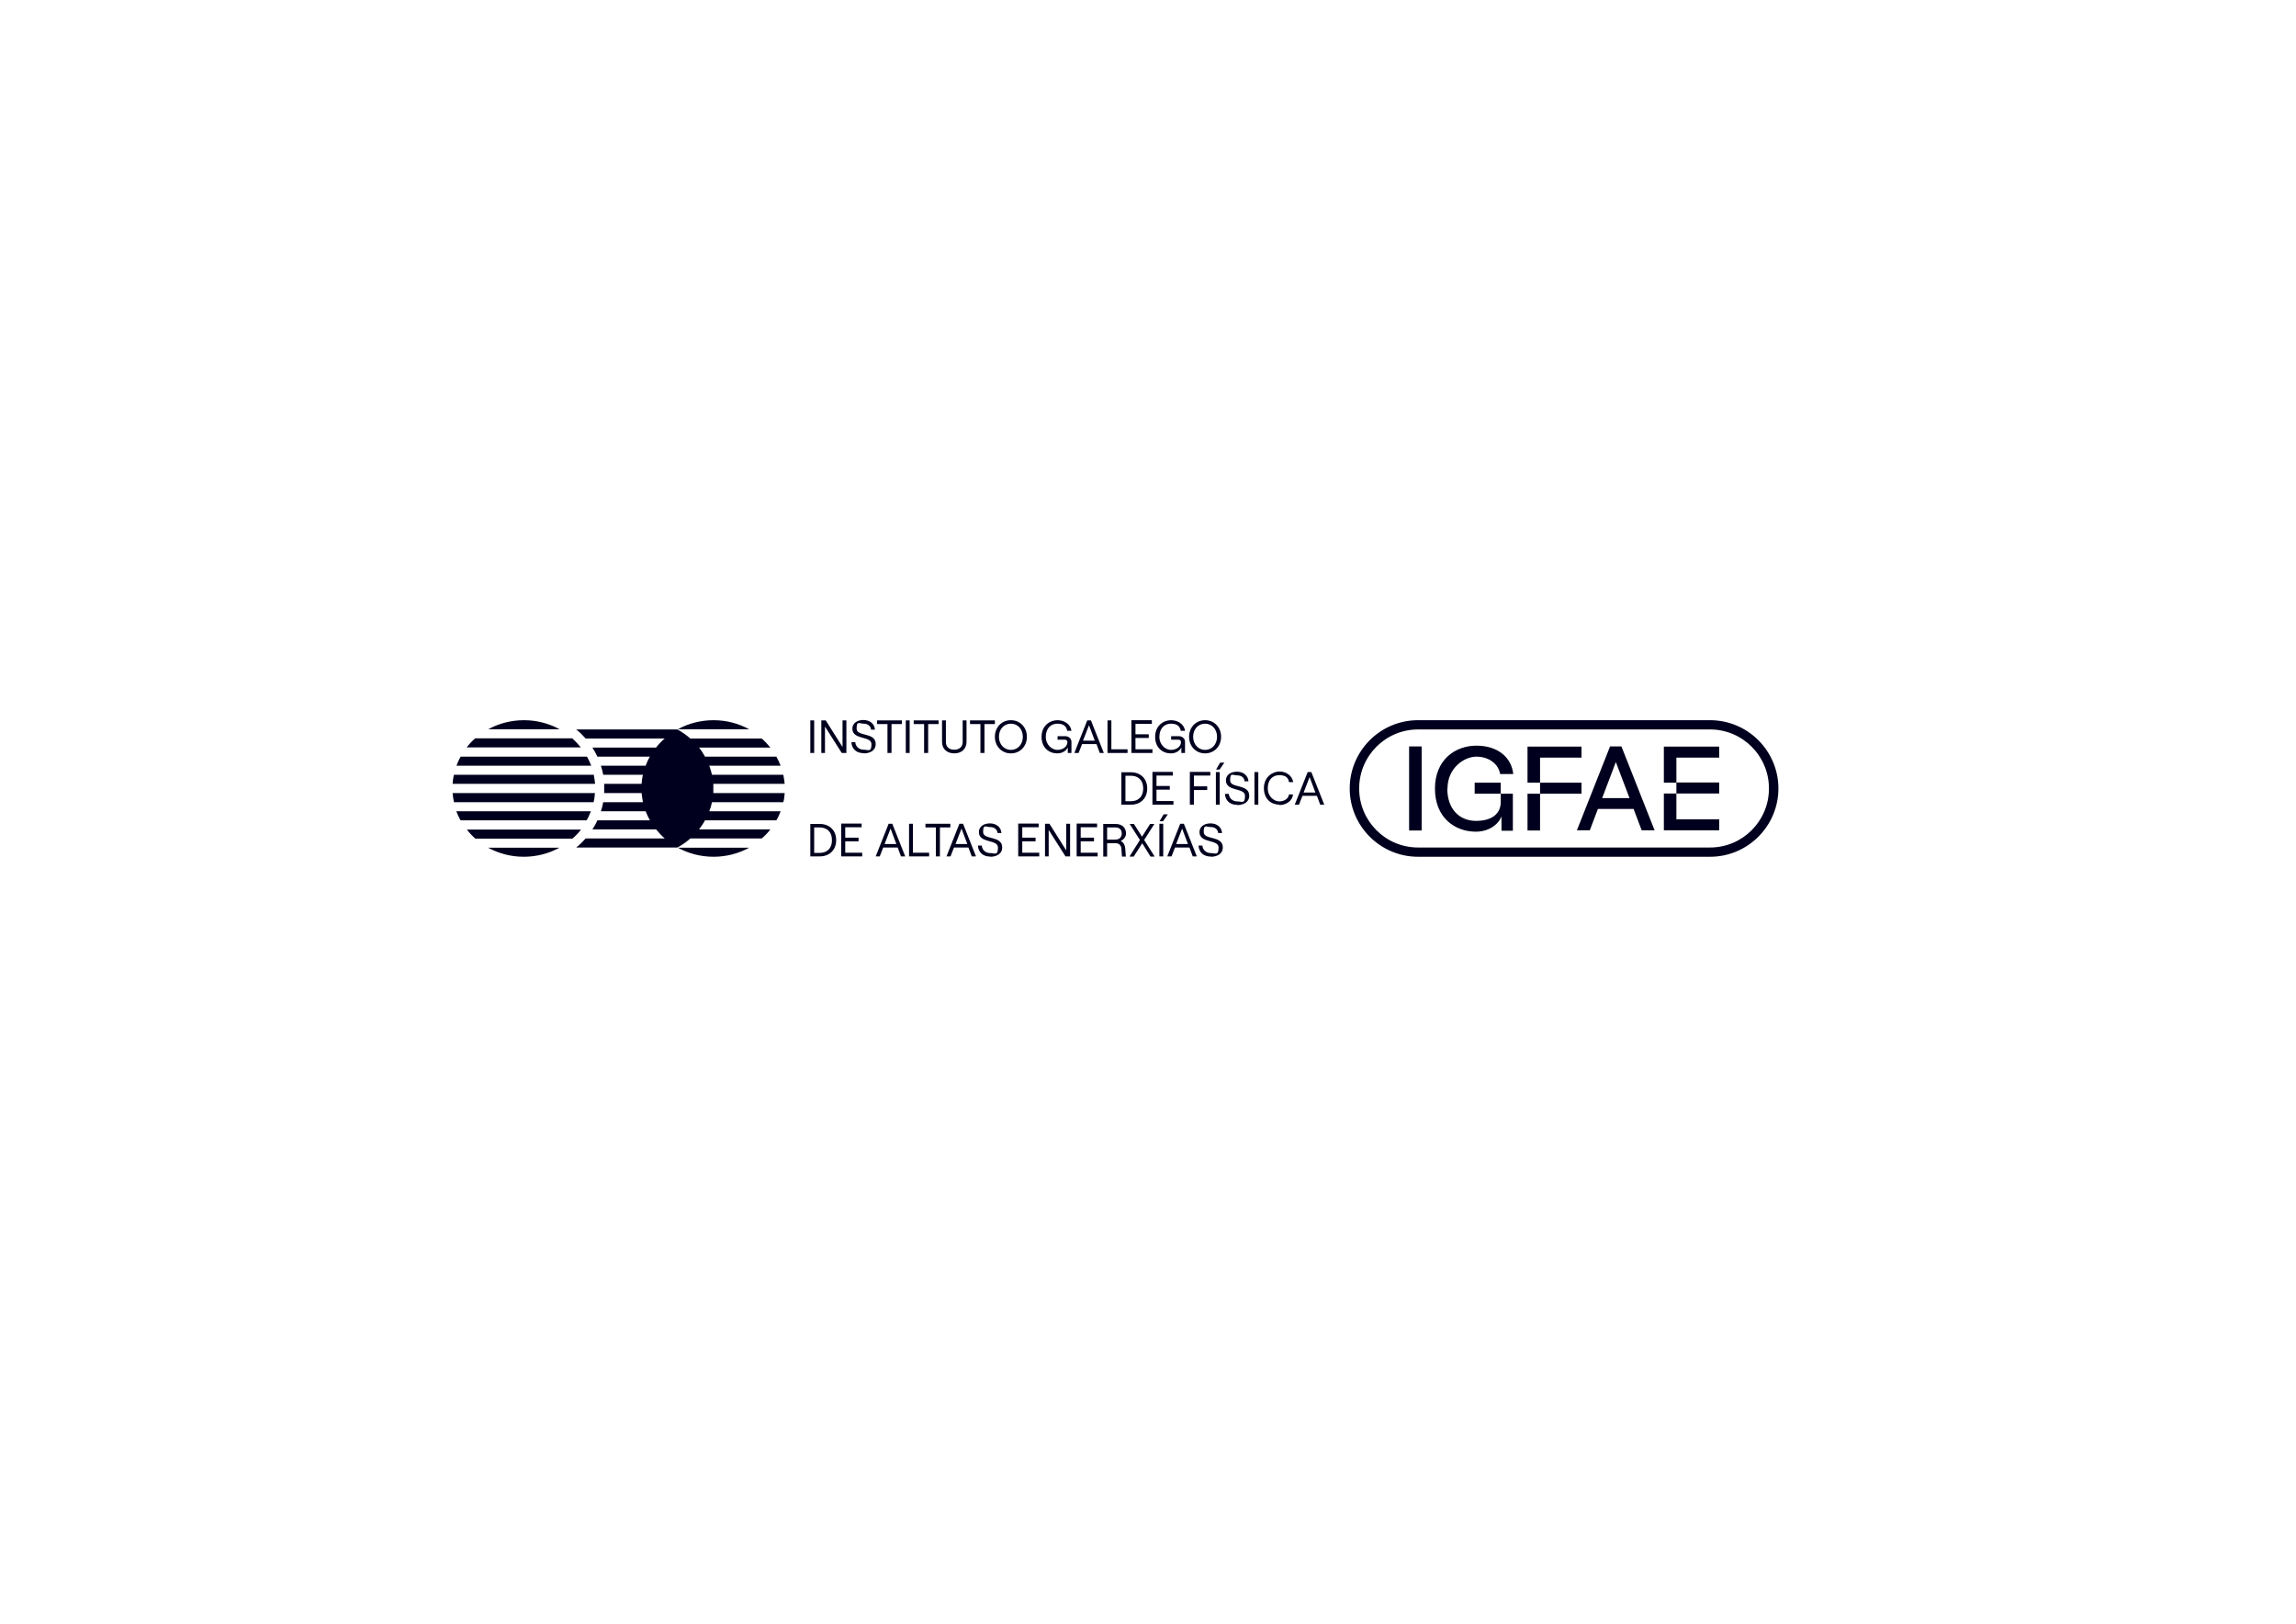
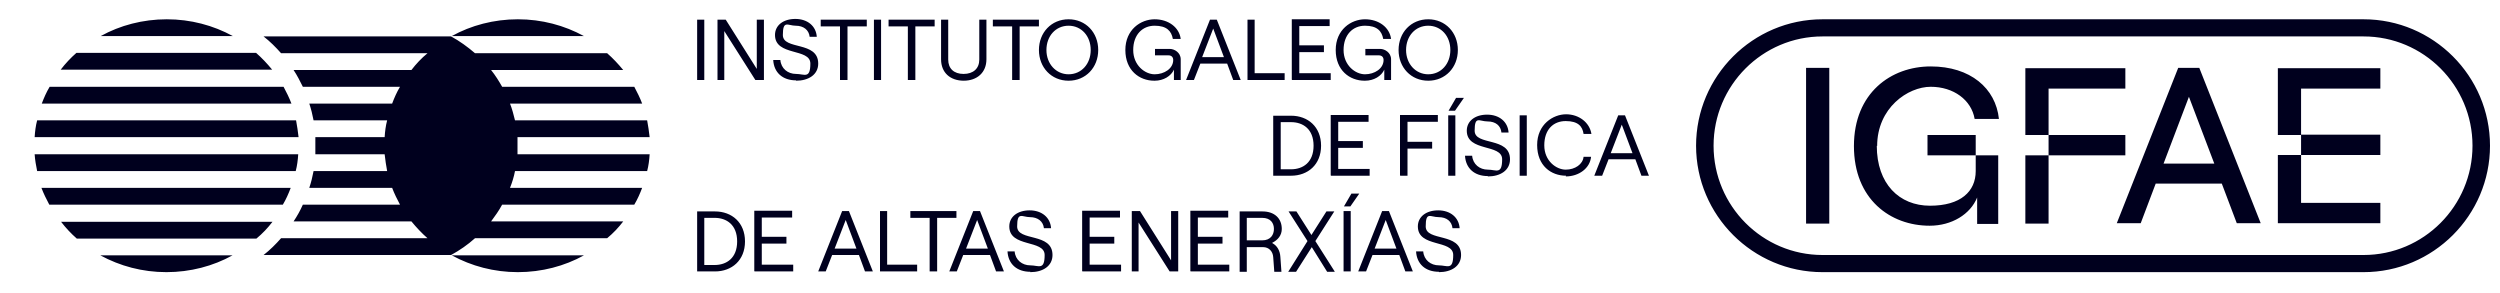
- <svg xmlns="http://www.w3.org/2000/svg" id="Capa_1" version="1.1" viewBox="0 0 1190.6 841.9">
+ <svg xmlns="http://www.w3.org/2000/svg" id="Capa_1" version="1.1" viewBox="225 368 700 82">
  <defs>
    <style>
      .st0 {
        fill: #00001e;
      }
    </style>
  </defs>
  <path class="st0" d="M627.9,444.2c3.5,0,6.2-1.7,6.2-4.8,0-6.4-9.9-3.7-9.9-8s1.3-2.6,3.6-2.6,3.7,1.2,3.9,3.1h2c-.2-3-2.6-5-6-5s-5.7,1.8-5.7,4.5c0,6,9.9,3.6,9.9,8s-1.7,2.9-4,2.9-4.2-1.5-4.4-3.9h-2c.2,3.5,2.6,5.7,6.4,5.7M609.9,437.6l3.1-8,3,8h-6.1ZM618.4,444h2.2l-6.7-16.9h-1.9l-6.7,16.9h2.2l1.8-4.6h7.5l1.7,4.6h0ZM601.2,444h2v-16.9h-2v16.9ZM601.3,425.8h1.8l2.5-3.6h-2.2l-2.1,3.6h0ZM598.7,444l-5.4-8.5,5.3-8.3h-2.2l-4.2,6.6-4.2-6.6h-2.2l5.3,8.3-5.4,8.6h2.2l4.4-6.9,4.3,6.9h2.1ZM574.1,429h4.3c2.4,0,3.3,1.5,3.3,3.1s-.9,3.2-3.3,3.2h-4.3v-6.3h0ZM581.2,436c1.6-.8,2.7-2.1,2.7-3.9,0-2.9-2-4.9-5.4-4.9h-6.4v16.9h2v-6.9h4.6c1.6,0,2.7,1.2,2.8,2.8l.3,4.1h2l-.3-4.2c-.1-1.7-.9-3.1-2.2-3.8M558.4,444h10.8v-1.9h-8.8v-5.9h6.9v-1.9h-6.9v-5.4h8.5v-1.9h-10.6v16.9h0ZM541.8,444h2v-13.7l8.7,13.7h2.4v-16.9h-2v13.8l-8.7-13.8h-2.3v16.9h0ZM528.1,444h10.8v-1.9h-8.8v-5.9h6.9v-1.9h-6.9v-5.4h8.5v-1.9h-10.6v16.9h0ZM513.5,444.2c3.5,0,6.2-1.7,6.2-4.8,0-6.4-9.9-3.7-9.9-8s1.4-2.6,3.6-2.6,3.7,1.2,3.9,3.1h2c-.2-3-2.6-5-6-5s-5.7,1.8-5.7,4.5c0,6,9.9,3.6,9.9,8s-1.7,2.9-4,2.9-4.2-1.5-4.4-3.9h-2c.2,3.5,2.6,5.7,6.4,5.7M495.5,437.6l3.1-8,3,8h-6.1ZM504,444h2.1l-6.7-16.9h-1.9l-6.7,16.9h2.1l1.8-4.6h7.5l1.7,4.6h0ZM485.3,444h2.1v-15h5.4v-1.9h-12.9v1.9h5.4v15ZM471.3,444h10.5v-1.9h-8.4v-15h-2v16.9ZM458.7,437.6l3.1-8,3,8h-6.1ZM467.3,444h2.1l-6.7-16.9h-1.9l-6.7,16.9h2.1l1.8-4.6h7.5l1.7,4.6h0ZM436.3,444h10.8v-1.9h-8.8v-5.9h6.9v-1.9h-6.9v-5.4h8.5v-1.9h-10.6v16.9h0ZM422.2,442.2v-13.2h2.9c3.3,0,6.3,1.9,6.3,6.6s-3,6.6-6.3,6.6h-2.9ZM420.2,444h5c4.7,0,8.4-3.1,8.4-8.4s-3.7-8.4-8.4-8.4h-5v16.9ZM676,410.9l3.1-8,3,8h-6.1ZM684.5,417.2h2.2l-6.7-16.9h-1.9l-6.7,16.9h2.2l1.8-4.6h7.5l1.7,4.6h0ZM663.4,417.4c3.7,0,6.8-2.3,7.1-5.5h-2.1c-.2,2.1-2.4,3.6-5,3.6s-6-2.4-6-6.8,2.5-6.8,6-6.8,4.7,1.5,5,3.6h2.2c-.5-3.2-3.5-5.5-7.1-5.5s-8.1,2.8-8.1,8.6,3.9,8.6,8.1,8.6M650.5,417.2h2v-16.9h-2v16.9ZM641.6,417.4c3.5,0,6.2-1.7,6.2-4.8,0-6.4-9.9-3.7-9.9-8s1.3-2.6,3.6-2.6,3.7,1.2,3.9,3.1h2c-.2-3-2.6-5-6-5s-5.7,1.8-5.7,4.5c0,6,9.9,3.6,9.9,8s-1.7,2.9-4,2.9-4.2-1.5-4.4-3.9h-2c.2,3.5,2.6,5.7,6.4,5.7M630.5,417.2h2v-16.9h-2v16.9ZM630.6,399h1.8l2.5-3.6h-2.2l-2.1,3.6h0ZM617.1,417.2h2v-7.6h6.9v-1.9h-6.9v-5.6h8.5v-1.9h-10.6v16.9ZM597.7,417.2h10.8v-1.9h-8.8v-5.9h6.9v-1.9h-6.9v-5.4h8.5v-1.9h-10.6v16.9h0ZM583.6,415.4v-13.2h2.9c3.3,0,6.3,1.9,6.3,6.6s-3,6.6-6.3,6.6h-2.9ZM581.5,417.2h5c4.7,0,8.4-3.1,8.4-8.4s-3.7-8.4-8.4-8.4h-5v16.9ZM624.9,388.8c-3.5,0-6.2-2.9-6.2-6.8s2.6-6.8,6.2-6.8,6.2,2.9,6.2,6.8-2.6,6.8-6.2,6.8M624.9,390.6c4.8,0,8.3-3.7,8.3-8.6s-3.5-8.6-8.3-8.6-8.3,3.7-8.3,8.6,3.5,8.6,8.3,8.6M607.2,390.6c2.5,0,4.6-1.3,5.4-3.1v2.9h1.9v-5.8c0-1.9-1.8-2.9-3-2.9h-4.2v1.8h3.8c.8,0,1.3.5,1.3,1.3,0,2.4-2.5,4-5.2,4s-6-2.5-6-6.8,2.6-6.8,6-6.8,4.7,1.5,5.1,3.7h2.2c-.4-3.2-3.4-5.5-7.3-5.5s-8.2,2.9-8.2,8.6,3.9,8.6,8.1,8.6M586.8,390.4h10.8v-1.9h-8.8v-5.9h6.9v-1.9h-6.9v-5.4h8.5v-1.9h-10.6v16.9ZM574.2,390.4h10.5v-1.9h-8.4v-15h-2v16.9ZM561.6,384l3.1-8,3,8h-6.1ZM570.2,390.4h2.2l-6.7-16.9h-1.9l-6.7,16.9h2.2l1.8-4.6h7.5l1.7,4.6h0ZM548.3,390.6c2.5,0,4.6-1.3,5.4-3.1v2.9h1.9v-5.8c0-1.9-1.8-2.9-3-2.9h-4.2v1.8h3.8c.8,0,1.3.5,1.3,1.3,0,2.4-2.5,4-5.2,4s-6-2.5-6-6.8,2.6-6.8,6-6.8,4.7,1.5,5.1,3.7h2.2c-.4-3.2-3.4-5.5-7.3-5.5s-8.2,2.9-8.2,8.6,3.9,8.6,8.1,8.6M524.2,388.8c-3.5,0-6.2-2.9-6.2-6.8s2.6-6.8,6.2-6.8,6.2,2.9,6.2,6.8-2.6,6.8-6.2,6.8M524.2,390.6c4.8,0,8.3-3.7,8.3-8.6s-3.5-8.6-8.3-8.6-8.3,3.7-8.3,8.6,3.5,8.6,8.3,8.6M508.4,390.4h2.1v-15h5.4v-1.9h-12.9v1.9h5.4v15ZM494.8,390.6c3.8,0,6.4-2.3,6.4-6v-11.1h-2v11.2c0,2.5-1.7,4-4.4,4s-4.3-1.5-4.3-4v-11.2h-2v11.1c0,3.7,2.5,6,6.4,6M479.2,390.4h2.1v-15h5.4v-1.9h-12.9v1.9h5.4v15ZM469.7,390.4h2v-16.9h-2v16.9ZM460.2,390.4h2.1v-15h5.4v-1.9h-12.9v1.9h5.4v15ZM447.9,390.6c3.5,0,6.2-1.7,6.2-4.8,0-6.4-9.9-3.7-9.9-8s1.4-2.6,3.6-2.6,3.7,1.2,3.9,3.1h2c-.2-3-2.6-5-6-5s-5.7,1.8-5.7,4.5c0,6,9.9,3.6,9.9,8s-1.7,2.9-4,2.9-4.2-1.5-4.4-3.9h-2c.2,3.5,2.6,5.7,6.4,5.7M425.8,390.4h2v-13.7l8.7,13.7h2.4v-16.9h-2v13.8l-8.7-13.8h-2.3v16.9ZM420.2,390.4h2v-16.9h-2v16.9ZM886.8,373.4h-151.5c-19.5,0-35.4,15.9-35.4,35.4s15.9,35.4,35.4,35.4h151.5c19.5,0,35.4-15.9,35.4-35.4s-15.9-35.4-35.4-35.4ZM886.8,439.4h-151.5c-16.8,0-30.5-13.7-30.5-30.6s13.7-30.6,30.5-30.6h151.5c16.8,0,30.5,13.7,30.5,30.6s-13.7,30.6-30.5,30.6ZM869.3,424.8h22.2v5.7h-28.7v-19.1h6.5v13.4h0ZM869.3,405.7h22.2v5.7h-22.2v-5.7ZM869.3,405.8h-6.5v-18.7h28.7v5.7h-22.2v13h0ZM798.6,411.5v19.1h-6.5v-19.1h6.5v-5.7h21.5v5.7h-21.5,0ZM798.6,405.8h-6.5v-18.7h28v5.7h-21.5v13h0ZM730.7,387h6.5v43.6h-6.5v-43.6h0ZM834.9,387l-17.2,43.5h6.7l4.2-11.1h18.5l4.2,11.1h6.7l-17.2-43.5h-6,0ZM830.8,413.8l7.1-18.7,7.1,18.7h-14.2ZM750.5,408.8c0,10.7,6.3,16.8,14.9,16.8s12.8-4,12.8-9.7v-4.4h-13.5v-5.7h13.5v5.7h6.3v19.2h-5.9v-7.4c-1.9,4.7-7.1,7.9-13.3,7.9-11,0-21.2-7.4-21.2-22.3s10.4-22.3,21.5-22.3,18.2,6.1,19.1,14.7h-6.8c-.9-5.3-5.9-9-12.3-9s-15,5.9-15,16.6h0ZM301.2,387.5h-59.2c1.3-1.7,2.8-3.3,4.4-4.7h50.3c1.6,1.4,3.1,3,4.5,4.7h0ZM306.5,397h-69.8c.6-1.6,1.3-3.2,2.2-4.7h65.5c.8,1.5,1.6,3.1,2.2,4.7ZM253.1,439.5h37c-5.4,3-11.8,4.7-18.5,4.7s-13-1.7-18.5-4.7h0ZM296.8,434.8h-50.3c-1.6-1.4-3.1-3-4.4-4.7h59.2c-1.3,1.7-2.8,3.3-4.5,4.7ZM304.3,425.3h-65.5c-.8-1.5-1.6-3.1-2.2-4.7h69.8c-.6,1.6-1.3,3.2-2.2,4.7ZM308.5,406.4h-73.8c.1-1.6.3-3.2.7-4.7h72.5c.3,1.5.5,3.1.7,4.7h0ZM290.1,378.1h-36.9c5.4-3,11.8-4.7,18.5-4.7s13,1.7,18.5,4.7h0ZM307.9,415.9h-72.5c-.3-1.5-.6-3.1-.7-4.7h73.8c-.1,1.6-.3,3.2-.7,4.7h0ZM351.5,439.5h37c-5.4,3-11.8,4.7-18.5,4.7s-13-1.7-18.5-4.7h0ZM388.5,378.1h-37c5.4-3,11.8-4.7,18.5-4.7s13,1.7,18.5,4.7h0ZM369.9,411.2h37c-.1,1.6-.3,3.2-.7,4.7h-37c-.3,1.6-.8,3.2-1.4,4.7h37c-.6,1.6-1.3,3.2-2.2,4.7h-37c-.9,1.7-2,3.2-3.1,4.7h37c-1.3,1.7-2.8,3.3-4.5,4.7h-37c-2,1.8-4.3,3.4-6.7,4.7h-52.5c1.8-1.4,3.4-3,4.9-4.7h41c-1.6-1.4-3.1-3-4.5-4.7h-33c1-1.5,1.9-3.1,2.6-4.7h27.2c-.8-1.5-1.6-3.1-2.2-4.7h-23.2c.5-1.5.9-3.1,1.2-4.7h20.6c-.3-1.5-.5-3.1-.7-4.7h-19.4c0-.8,0-1.6,0-2.4s0-1.6,0-2.4h19.4c.1-1.6.3-3.2.7-4.7h-20.6c-.3-1.6-.7-3.2-1.2-4.7h23.2c.6-1.6,1.3-3.2,2.2-4.7h-27.2c-.8-1.6-1.6-3.2-2.6-4.7h33c1.3-1.7,2.8-3.3,4.5-4.7h-41c-1.5-1.7-3.1-3.3-4.9-4.7h52.5c2.4,1.3,4.6,2.9,6.7,4.7h37c1.6,1.4,3.1,3,4.5,4.7h-37c1.2,1.5,2.2,3.1,3.1,4.7h37c.8,1.5,1.6,3.1,2.2,4.7h-37c.6,1.5,1,3.1,1.4,4.7h37c.3,1.5.5,3.1.7,4.7h-37c0,.8,0,1.6,0,2.4s0,1.6,0,2.4Z" />
</svg>
